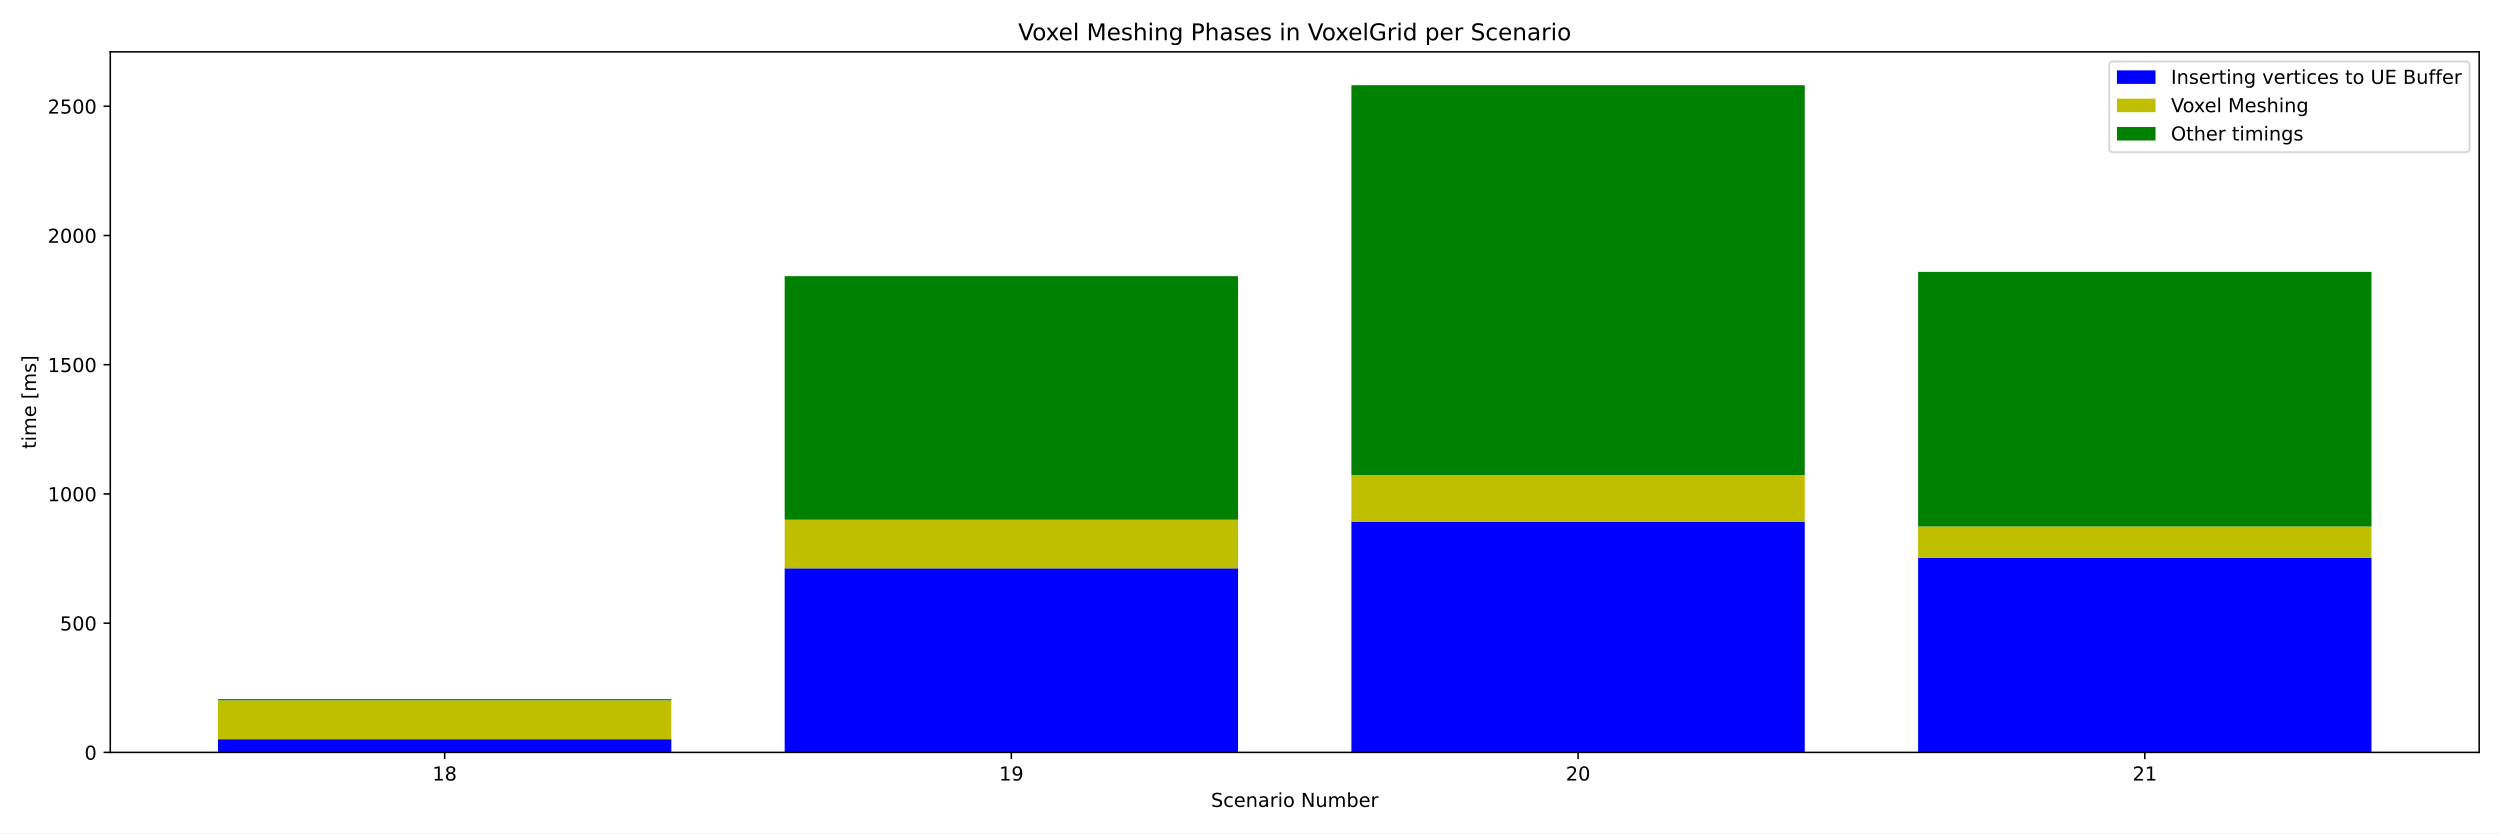
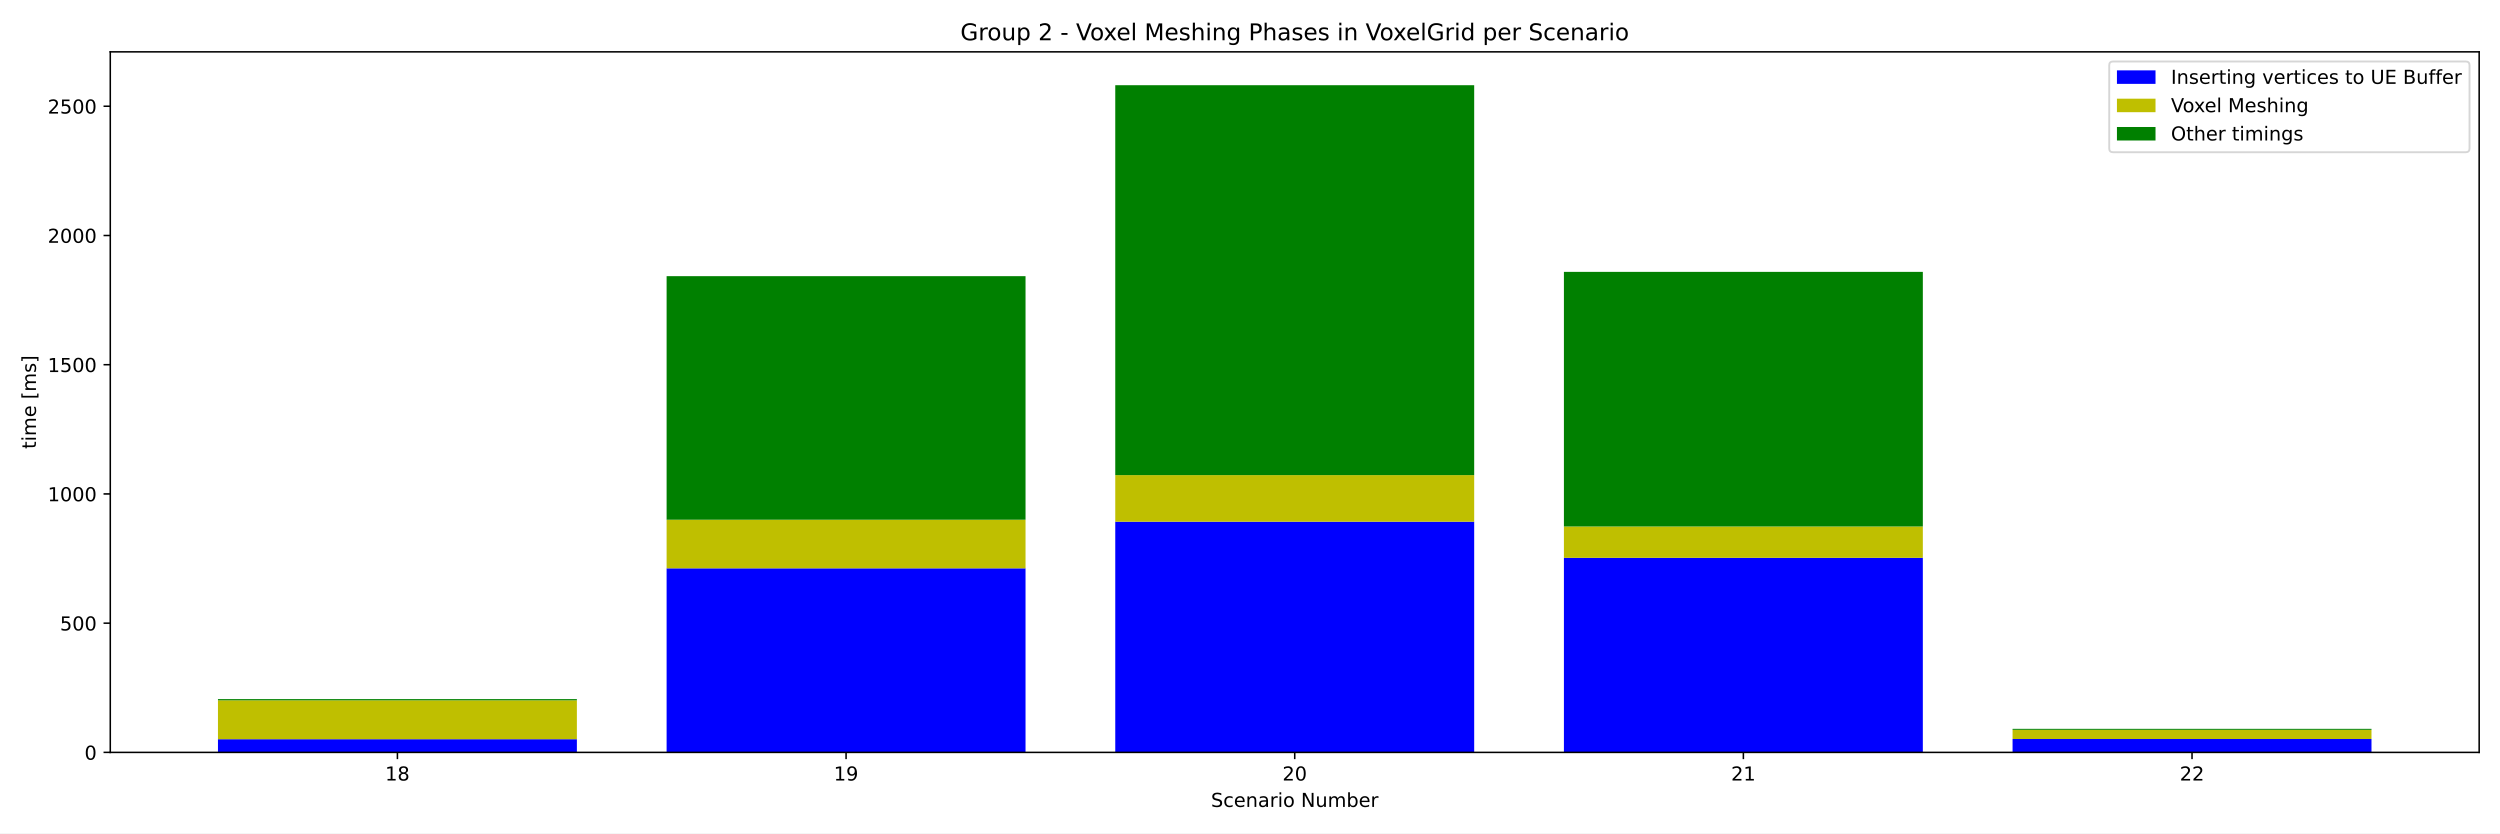
<svg xmlns="http://www.w3.org/2000/svg" xmlns:xlink="http://www.w3.org/1999/xlink" width="1296pt" height="432pt" viewBox="0 0 1296 432" version="1.1">
  <defs>
    <style type="text/css">*{stroke-linejoin: round; stroke-linecap: butt}</style>
  </defs>
  <g id="figure_1">
    <g id="patch_1">
      <path d="M 0 432  L 1296 432  L 1296 0  L 0 0  z " style="fill: #ffffff" />
    </g>
    <g id="axes_1">
      <g id="patch_2">
        <path d="M 57.17 390.04  L 1285.2 390.04  L 1285.2 26.88  L 57.17 26.88  z " style="fill: #ffffff" />
      </g>
      <g id="patch_3">
-         <path d="M 112.99 390.04  L 348.019 390.04  L 348.019 383.205  L 112.99 383.205  z " clip-path="url(#p19ce97277a)" style="fill: #0000ff" />
+         <path d="M 112.99 390.04  L 299.055 390.04  L 299.055 383.205  L 112.99 383.205  z " clip-path="url(#p31432dd9c2)" style="fill: #0000ff" />
      </g>
      <g id="patch_4">
-         <path d="M 406.777 390.04  L 641.806 390.04  L 641.806 294.613  L 406.777 294.613  z " clip-path="url(#p19ce97277a)" style="fill: #0000ff" />
+         <path d="M 345.571 390.04  L 531.636 390.04  L 531.636 294.613  L 345.571 294.613  z " clip-path="url(#p31432dd9c2)" style="fill: #0000ff" />
      </g>
      <g id="patch_5">
-         <path d="M 700.564 390.04  L 935.593 390.04  L 935.593 270.448  L 700.564 270.448  z " clip-path="url(#p19ce97277a)" style="fill: #0000ff" />
+         <path d="M 578.152 390.04  L 764.218 390.04  L 764.218 270.448  L 578.152 270.448  z " clip-path="url(#p31432dd9c2)" style="fill: #0000ff" />
      </g>
      <g id="patch_6">
-         <path d="M 994.351 390.04  L 1229.38 390.04  L 1229.38 289.175  L 994.351 289.175  z " clip-path="url(#p19ce97277a)" style="fill: #0000ff" />
+         <path d="M 810.734 390.04  L 996.799 390.04  L 996.799 289.175  L 810.734 289.175  z " clip-path="url(#p31432dd9c2)" style="fill: #0000ff" />
      </g>
      <g id="patch_7">
-         <path d="M 112.99 383.205  L 348.019 383.205  L 348.019 363.04  L 112.99 363.04  z " clip-path="url(#p19ce97277a)" style="fill: #bfbf00" />
+         <path d="M 1043.315 390.04  L 1229.38 390.04  L 1229.38 383.1  L 1043.315 383.1  z " clip-path="url(#p31432dd9c2)" style="fill: #0000ff" />
      </g>
      <g id="patch_8">
-         <path d="M 406.777 294.613  L 641.806 294.613  L 641.806 269.421  L 406.777 269.421  z " clip-path="url(#p19ce97277a)" style="fill: #bfbf00" />
+         <path d="M 112.99 383.205  L 299.055 383.205  L 299.055 363.04  L 112.99 363.04  z " clip-path="url(#p31432dd9c2)" style="fill: #bfbf00" />
      </g>
      <g id="patch_9">
-         <path d="M 700.564 270.448  L 935.593 270.448  L 935.593 246.296  L 700.564 246.296  z " clip-path="url(#p19ce97277a)" style="fill: #bfbf00" />
+         <path d="M 345.571 294.613  L 531.636 294.613  L 531.636 269.421  L 345.571 269.421  z " clip-path="url(#p31432dd9c2)" style="fill: #bfbf00" />
      </g>
      <g id="patch_10">
-         <path d="M 994.351 289.175  L 1229.38 289.175  L 1229.38 272.924  L 994.351 272.924  z " clip-path="url(#p19ce97277a)" style="fill: #bfbf00" />
+         <path d="M 578.152 270.448  L 764.218 270.448  L 764.218 246.296  L 578.152 246.296  z " clip-path="url(#p31432dd9c2)" style="fill: #bfbf00" />
      </g>
      <g id="patch_11">
-         <path d="M 112.99 363.04  L 348.019 363.04  L 348.019 362.42  L 112.99 362.42  z " clip-path="url(#p19ce97277a)" style="fill: #008000" />
+         <path d="M 810.734 289.175  L 996.799 289.175  L 996.799 272.924  L 810.734 272.924  z " clip-path="url(#p31432dd9c2)" style="fill: #bfbf00" />
      </g>
      <g id="patch_12">
-         <path d="M 406.777 269.421  L 641.806 269.421  L 641.806 143.164  L 406.777 143.164  z " clip-path="url(#p19ce97277a)" style="fill: #008000" />
+         <path d="M 1043.315 383.1  L 1229.38 383.1  L 1229.38 378.335  L 1043.315 378.335  z " clip-path="url(#p31432dd9c2)" style="fill: #bfbf00" />
      </g>
      <g id="patch_13">
-         <path d="M 700.564 246.296  L 935.593 246.296  L 935.593 44.173  L 700.564 44.173  z " clip-path="url(#p19ce97277a)" style="fill: #008000" />
+         <path d="M 112.99 363.04  L 299.055 363.04  L 299.055 362.42  L 112.99 362.42  z " clip-path="url(#p31432dd9c2)" style="fill: #008000" />
      </g>
      <g id="patch_14">
-         <path d="M 994.351 272.924  L 1229.38 272.924  L 1229.38 140.938  L 994.351 140.938  z " clip-path="url(#p19ce97277a)" style="fill: #008000" />
+         <path d="M 345.571 269.421  L 531.636 269.421  L 531.636 143.164  L 345.571 143.164  z " clip-path="url(#p31432dd9c2)" style="fill: #008000" />
+       </g>
+       <g id="patch_15">
+         <path d="M 578.152 246.296  L 764.218 246.296  L 764.218 44.173  L 578.152 44.173  z " clip-path="url(#p31432dd9c2)" style="fill: #008000" />
+       </g>
+       <g id="patch_16">
+         <path d="M 810.734 272.924  L 996.799 272.924  L 996.799 140.938  L 810.734 140.938  z " clip-path="url(#p31432dd9c2)" style="fill: #008000" />
+       </g>
+       <g id="patch_17">
+         <path d="M 1043.315 378.335  L 1229.38 378.335  L 1229.38 377.831  L 1043.315 377.831  z " clip-path="url(#p31432dd9c2)" style="fill: #008000" />
      </g>
      <g id="matplotlib.axis_1">
        <g id="xtick_1">
          <g id="line2d_1">
            <defs>
-               <path id="mdb79ac6889" d="M 0 0  L 0 3.5  " style="stroke: #000000; stroke-width: 0.8" />
-             </defs>
-             <g>
-               <use xlink:href="#mdb79ac6889" x="230.504" y="390.04" style="stroke: #000000; stroke-width: 0.8" />
+               <path id="m54bc60032a" d="M 0 0  L 0 3.5  " style="stroke: #000000; stroke-width: 0.8" />
+             </defs>
+             <g>
+               <use xlink:href="#m54bc60032a" x="206.022" y="390.04" style="stroke: #000000; stroke-width: 0.8" />
            </g>
          </g>
          <g id="text_1">
-             <g transform="translate(224.1419 404.6384) scale(0.1 -0.1)">
+             <g transform="translate(199.6596 404.6384) scale(0.1 -0.1)">
              <defs>
                <path id="DejaVuSans-31" d="M 794 531  L 1825 531  L 1825 4091  L 703 3866  L 703 4441  L 1819 4666  L 2450 4666  L 2450 531  L 3481 531  L 3481 0  L 794 0  L 794 531  z " transform="scale(0.015625)" />
                <path id="DejaVuSans-38" d="M 2034 2216  Q 1584 2216 1326 1975  Q 1069 1734 1069 1313  Q 1069 891 1326 650  Q 1584 409 2034 409  Q 2484 409 2743 651  Q 3003 894 3003 1313  Q 3003 1734 2745 1975  Q 2488 2216 2034 2216  z M 1403 2484  Q 997 2584 770 2862  Q 544 3141 544 3541  Q 544 4100 942 4425  Q 1341 4750 2034 4750  Q 2731 4750 3128 4425  Q 3525 4100 3525 3541  Q 3525 3141 3298 2862  Q 3072 2584 2669 2484  Q 3125 2378 3379 2068  Q 3634 1759 3634 1313  Q 3634 634 3220 271  Q 2806 -91 2034 -91  Q 1263 -91 848 271  Q 434 634 434 1313  Q 434 1759 690 2068  Q 947 2378 1403 2484  z M 1172 3481  Q 1172 3119 1398 2916  Q 1625 2713 2034 2713  Q 2441 2713 2670 2916  Q 2900 3119 2900 3481  Q 2900 3844 2670 4047  Q 2441 4250 2034 4250  Q 1625 4250 1398 4047  Q 1172 3844 1172 3481  z " transform="scale(0.015625)" />
              </defs>
              <use xlink:href="#DejaVuSans-31" />
              <use xlink:href="#DejaVuSans-38" transform="translate(63.62305 0)" />
            </g>
          </g>
        </g>
        <g id="xtick_2">
          <g id="line2d_2">
            <g>
-               <use xlink:href="#mdb79ac6889" x="524.291" y="390.04" style="stroke: #000000; stroke-width: 0.8" />
+               <use xlink:href="#m54bc60032a" x="438.604" y="390.04" style="stroke: #000000; stroke-width: 0.8" />
            </g>
          </g>
          <g id="text_2">
-             <g transform="translate(517.929 404.6384) scale(0.1 -0.1)">
+             <g transform="translate(432.2411 404.6384) scale(0.1 -0.1)">
              <defs>
                <path id="DejaVuSans-39" d="M 703 97  L 703 672  Q 941 559 1184 500  Q 1428 441 1663 441  Q 2288 441 2617 861  Q 2947 1281 2994 2138  Q 2813 1869 2534 1725  Q 2256 1581 1919 1581  Q 1219 1581 811 2004  Q 403 2428 403 3163  Q 403 3881 828 4315  Q 1253 4750 1959 4750  Q 2769 4750 3195 4129  Q 3622 3509 3622 2328  Q 3622 1225 3098 567  Q 2575 -91 1691 -91  Q 1453 -91 1209 -44  Q 966 3 703 97  z M 1959 2075  Q 2384 2075 2632 2365  Q 2881 2656 2881 3163  Q 2881 3666 2632 3958  Q 2384 4250 1959 4250  Q 1534 4250 1286 3958  Q 1038 3666 1038 3163  Q 1038 2656 1286 2365  Q 1534 2075 1959 2075  z " transform="scale(0.015625)" />
              </defs>
              <use xlink:href="#DejaVuSans-31" />
              <use xlink:href="#DejaVuSans-39" transform="translate(63.62305 0)" />
            </g>
          </g>
        </g>
        <g id="xtick_3">
          <g id="line2d_3">
            <g>
-               <use xlink:href="#mdb79ac6889" x="818.079" y="390.04" style="stroke: #000000; stroke-width: 0.8" />
+               <use xlink:href="#m54bc60032a" x="671.185" y="390.04" style="stroke: #000000; stroke-width: 0.8" />
            </g>
          </g>
          <g id="text_3">
-             <g transform="translate(811.716 404.6384) scale(0.1 -0.1)">
+             <g transform="translate(664.8225 404.6384) scale(0.1 -0.1)">
              <defs>
                <path id="DejaVuSans-32" d="M 1228 531  L 3431 531  L 3431 0  L 469 0  L 469 531  Q 828 903 1448 1529  Q 2069 2156 2228 2338  Q 2531 2678 2651 2914  Q 2772 3150 2772 3378  Q 2772 3750 2511 3984  Q 2250 4219 1831 4219  Q 1534 4219 1204 4116  Q 875 4013 500 3803  L 500 4441  Q 881 4594 1212 4672  Q 1544 4750 1819 4750  Q 2544 4750 2975 4387  Q 3406 4025 3406 3419  Q 3406 3131 3298 2873  Q 3191 2616 2906 2266  Q 2828 2175 2409 1742  Q 1991 1309 1228 531  z " transform="scale(0.015625)" />
                <path id="DejaVuSans-30" d="M 2034 4250  Q 1547 4250 1301 3770  Q 1056 3291 1056 2328  Q 1056 1369 1301 889  Q 1547 409 2034 409  Q 2525 409 2770 889  Q 3016 1369 3016 2328  Q 3016 3291 2770 3770  Q 2525 4250 2034 4250  z M 2034 4750  Q 2819 4750 3233 4129  Q 3647 3509 3647 2328  Q 3647 1150 3233 529  Q 2819 -91 2034 -91  Q 1250 -91 836 529  Q 422 1150 422 2328  Q 422 3509 836 4129  Q 1250 4750 2034 4750  z " transform="scale(0.015625)" />
              </defs>
              <use xlink:href="#DejaVuSans-32" />
              <use xlink:href="#DejaVuSans-30" transform="translate(63.62305 0)" />
            </g>
          </g>
        </g>
        <g id="xtick_4">
          <g id="line2d_4">
            <g>
-               <use xlink:href="#mdb79ac6889" x="1111.866" y="390.04" style="stroke: #000000; stroke-width: 0.8" />
+               <use xlink:href="#m54bc60032a" x="903.766" y="390.04" style="stroke: #000000; stroke-width: 0.8" />
            </g>
          </g>
          <g id="text_4">
-             <g transform="translate(1105.503 404.6384) scale(0.1 -0.1)">
+             <g transform="translate(897.4039 404.6384) scale(0.1 -0.1)">
              <use xlink:href="#DejaVuSans-32" />
              <use xlink:href="#DejaVuSans-31" transform="translate(63.62305 0)" />
            </g>
          </g>
        </g>
-         <g id="text_5">
+         <g id="xtick_5">
+           <g id="line2d_5">
+             <g>
+               <use xlink:href="#m54bc60032a" x="1136.348" y="390.04" style="stroke: #000000; stroke-width: 0.8" />
+             </g>
+           </g>
+           <g id="text_5">
+             <g transform="translate(1129.985 404.6384) scale(0.1 -0.1)">
+               <use xlink:href="#DejaVuSans-32" />
+               <use xlink:href="#DejaVuSans-32" transform="translate(63.62305 0)" />
+             </g>
+           </g>
+         </g>
+         <g id="text_6">
          <g transform="translate(627.7733 418.3166) scale(0.1 -0.1)">
            <defs>
              <path id="DejaVuSans-53" d="M 3425 4513  L 3425 3897  Q 3066 4069 2747 4153  Q 2428 4238 2131 4238  Q 1616 4238 1336 4038  Q 1056 3838 1056 3469  Q 1056 3159 1242 3001  Q 1428 2844 1947 2747  L 2328 2669  Q 3034 2534 3370 2195  Q 3706 1856 3706 1288  Q 3706 609 3251 259  Q 2797 -91 1919 -91  Q 1588 -91 1214 -16  Q 841 59 441 206  L 441 856  Q 825 641 1194 531  Q 1563 422 1919 422  Q 2459 422 2753 634  Q 3047 847 3047 1241  Q 3047 1584 2836 1778  Q 2625 1972 2144 2069  L 1759 2144  Q 1053 2284 737 2584  Q 422 2884 422 3419  Q 422 4038 858 4394  Q 1294 4750 2059 4750  Q 2388 4750 2728 4690  Q 3069 4631 3425 4513  z " transform="scale(0.015625)" />
              <path id="DejaVuSans-63" d="M 3122 3366  L 3122 2828  Q 2878 2963 2633 3030  Q 2388 3097 2138 3097  Q 1578 3097 1268 2742  Q 959 2388 959 1747  Q 959 1106 1268 751  Q 1578 397 2138 397  Q 2388 397 2633 464  Q 2878 531 3122 666  L 3122 134  Q 2881 22 2623 -34  Q 2366 -91 2075 -91  Q 1284 -91 818 406  Q 353 903 353 1747  Q 353 2603 823 3093  Q 1294 3584 2113 3584  Q 2378 3584 2631 3529  Q 2884 3475 3122 3366  z " transform="scale(0.015625)" />
              <path id="DejaVuSans-65" d="M 3597 1894  L 3597 1613  L 953 1613  Q 991 1019 1311 708  Q 1631 397 2203 397  Q 2534 397 2845 478  Q 3156 559 3463 722  L 3463 178  Q 3153 47 2828 -22  Q 2503 -91 2169 -91  Q 1331 -91 842 396  Q 353 884 353 1716  Q 353 2575 817 3079  Q 1281 3584 2069 3584  Q 2775 3584 3186 3129  Q 3597 2675 3597 1894  z M 3022 2063  Q 3016 2534 2758 2815  Q 2500 3097 2075 3097  Q 1594 3097 1305 2825  Q 1016 2553 972 2059  L 3022 2063  z " transform="scale(0.015625)" />
              <path id="DejaVuSans-6e" d="M 3513 2113  L 3513 0  L 2938 0  L 2938 2094  Q 2938 2591 2744 2837  Q 2550 3084 2163 3084  Q 1697 3084 1428 2787  Q 1159 2491 1159 1978  L 1159 0  L 581 0  L 581 3500  L 1159 3500  L 1159 2956  Q 1366 3272 1645 3428  Q 1925 3584 2291 3584  Q 2894 3584 3203 3211  Q 3513 2838 3513 2113  z " transform="scale(0.015625)" />
              <path id="DejaVuSans-61" d="M 2194 1759  Q 1497 1759 1228 1600  Q 959 1441 959 1056  Q 959 750 1161 570  Q 1363 391 1709 391  Q 2188 391 2477 730  Q 2766 1069 2766 1631  L 2766 1759  L 2194 1759  z M 3341 1997  L 3341 0  L 2766 0  L 2766 531  Q 2569 213 2275 61  Q 1981 -91 1556 -91  Q 1019 -91 701 211  Q 384 513 384 1019  Q 384 1609 779 1909  Q 1175 2209 1959 2209  L 2766 2209  L 2766 2266  Q 2766 2663 2505 2880  Q 2244 3097 1772 3097  Q 1472 3097 1187 3025  Q 903 2953 641 2809  L 641 3341  Q 956 3463 1253 3523  Q 1550 3584 1831 3584  Q 2591 3584 2966 3190  Q 3341 2797 3341 1997  z " transform="scale(0.015625)" />
              <path id="DejaVuSans-72" d="M 2631 2963  Q 2534 3019 2420 3045  Q 2306 3072 2169 3072  Q 1681 3072 1420 2755  Q 1159 2438 1159 1844  L 1159 0  L 581 0  L 581 3500  L 1159 3500  L 1159 2956  Q 1341 3275 1631 3429  Q 1922 3584 2338 3584  Q 2397 3584 2469 3576  Q 2541 3569 2628 3553  L 2631 2963  z " transform="scale(0.015625)" />
              <path id="DejaVuSans-69" d="M 603 3500  L 1178 3500  L 1178 0  L 603 0  L 603 3500  z M 603 4863  L 1178 4863  L 1178 4134  L 603 4134  L 603 4863  z " transform="scale(0.015625)" />
              <path id="DejaVuSans-6f" d="M 1959 3097  Q 1497 3097 1228 2736  Q 959 2375 959 1747  Q 959 1119 1226 758  Q 1494 397 1959 397  Q 2419 397 2687 759  Q 2956 1122 2956 1747  Q 2956 2369 2687 2733  Q 2419 3097 1959 3097  z M 1959 3584  Q 2709 3584 3137 3096  Q 3566 2609 3566 1747  Q 3566 888 3137 398  Q 2709 -91 1959 -91  Q 1206 -91 779 398  Q 353 888 353 1747  Q 353 2609 779 3096  Q 1206 3584 1959 3584  z " transform="scale(0.015625)" />
              <path id="DejaVuSans-20" transform="scale(0.015625)" />
              <path id="DejaVuSans-4e" d="M 628 4666  L 1478 4666  L 3547 763  L 3547 4666  L 4159 4666  L 4159 0  L 3309 0  L 1241 3903  L 1241 0  L 628 0  L 628 4666  z " transform="scale(0.015625)" />
              <path id="DejaVuSans-75" d="M 544 1381  L 544 3500  L 1119 3500  L 1119 1403  Q 1119 906 1312 657  Q 1506 409 1894 409  Q 2359 409 2629 706  Q 2900 1003 2900 1516  L 2900 3500  L 3475 3500  L 3475 0  L 2900 0  L 2900 538  Q 2691 219 2414 64  Q 2138 -91 1772 -91  Q 1169 -91 856 284  Q 544 659 544 1381  z M 1991 3584  L 1991 3584  z " transform="scale(0.015625)" />
              <path id="DejaVuSans-6d" d="M 3328 2828  Q 3544 3216 3844 3400  Q 4144 3584 4550 3584  Q 5097 3584 5394 3201  Q 5691 2819 5691 2113  L 5691 0  L 5113 0  L 5113 2094  Q 5113 2597 4934 2840  Q 4756 3084 4391 3084  Q 3944 3084 3684 2787  Q 3425 2491 3425 1978  L 3425 0  L 2847 0  L 2847 2094  Q 2847 2600 2669 2842  Q 2491 3084 2119 3084  Q 1678 3084 1418 2786  Q 1159 2488 1159 1978  L 1159 0  L 581 0  L 581 3500  L 1159 3500  L 1159 2956  Q 1356 3278 1631 3431  Q 1906 3584 2284 3584  Q 2666 3584 2933 3390  Q 3200 3197 3328 2828  z " transform="scale(0.015625)" />
              <path id="DejaVuSans-62" d="M 3116 1747  Q 3116 2381 2855 2742  Q 2594 3103 2138 3103  Q 1681 3103 1420 2742  Q 1159 2381 1159 1747  Q 1159 1113 1420 752  Q 1681 391 2138 391  Q 2594 391 2855 752  Q 3116 1113 3116 1747  z M 1159 2969  Q 1341 3281 1617 3432  Q 1894 3584 2278 3584  Q 2916 3584 3314 3078  Q 3713 2572 3713 1747  Q 3713 922 3314 415  Q 2916 -91 2278 -91  Q 1894 -91 1617 61  Q 1341 213 1159 525  L 1159 0  L 581 0  L 581 4863  L 1159 4863  L 1159 2969  z " transform="scale(0.015625)" />
            </defs>
            <use xlink:href="#DejaVuSans-53" />
            <use xlink:href="#DejaVuSans-63" transform="translate(63.47656 0)" />
            <use xlink:href="#DejaVuSans-65" transform="translate(118.457 0)" />
            <use xlink:href="#DejaVuSans-6e" transform="translate(179.9805 0)" />
            <use xlink:href="#DejaVuSans-61" transform="translate(243.3594 0)" />
            <use xlink:href="#DejaVuSans-72" transform="translate(304.6387 0)" />
            <use xlink:href="#DejaVuSans-69" transform="translate(345.752 0)" />
            <use xlink:href="#DejaVuSans-6f" transform="translate(373.5352 0)" />
            <use xlink:href="#DejaVuSans-20" transform="translate(434.7168 0)" />
            <use xlink:href="#DejaVuSans-4e" transform="translate(466.5039 0)" />
            <use xlink:href="#DejaVuSans-75" transform="translate(541.3086 0)" />
            <use xlink:href="#DejaVuSans-6d" transform="translate(604.6875 0)" />
            <use xlink:href="#DejaVuSans-62" transform="translate(702.0996 0)" />
            <use xlink:href="#DejaVuSans-65" transform="translate(765.5762 0)" />
            <use xlink:href="#DejaVuSans-72" transform="translate(827.0996 0)" />
          </g>
        </g>
      </g>
      <g id="matplotlib.axis_2">
        <g id="ytick_1">
-           <g id="line2d_5">
-             <defs>
-               <path id="m0de49db835" d="M 0 0  L -3.5 0  " style="stroke: #000000; stroke-width: 0.8" />
-             </defs>
-             <g>
-               <use xlink:href="#m0de49db835" x="57.17" y="390.04" style="stroke: #000000; stroke-width: 0.8" />
-             </g>
-           </g>
-           <g id="text_6">
+           <g id="line2d_6">
+             <defs>
+               <path id="m710faa9185" d="M 0 0  L -3.5 0  " style="stroke: #000000; stroke-width: 0.8" />
+             </defs>
+             <g>
+               <use xlink:href="#m710faa9185" x="57.17" y="390.04" style="stroke: #000000; stroke-width: 0.8" />
+             </g>
+           </g>
+           <g id="text_7">
            <g transform="translate(43.8075 393.8392) scale(0.1 -0.1)">
              <use xlink:href="#DejaVuSans-30" />
            </g>
          </g>
        </g>
        <g id="ytick_2">
-           <g id="line2d_6">
-             <g>
-               <use xlink:href="#m0de49db835" x="57.17" y="323.048" style="stroke: #000000; stroke-width: 0.8" />
-             </g>
-           </g>
-           <g id="text_7">
+           <g id="line2d_7">
+             <g>
+               <use xlink:href="#m710faa9185" x="57.17" y="323.048" style="stroke: #000000; stroke-width: 0.8" />
+             </g>
+           </g>
+           <g id="text_8">
            <g transform="translate(31.0825 326.8469) scale(0.1 -0.1)">
              <defs>
                <path id="DejaVuSans-35" d="M 691 4666  L 3169 4666  L 3169 4134  L 1269 4134  L 1269 2991  Q 1406 3038 1543 3061  Q 1681 3084 1819 3084  Q 2600 3084 3056 2656  Q 3513 2228 3513 1497  Q 3513 744 3044 326  Q 2575 -91 1722 -91  Q 1428 -91 1123 -41  Q 819 9 494 109  L 494 744  Q 775 591 1075 516  Q 1375 441 1709 441  Q 2250 441 2565 725  Q 2881 1009 2881 1497  Q 2881 1984 2565 2268  Q 2250 2553 1709 2553  Q 1456 2553 1204 2497  Q 953 2441 691 2322  L 691 4666  z " transform="scale(0.015625)" />
              </defs>
              <use xlink:href="#DejaVuSans-35" />
              <use xlink:href="#DejaVuSans-30" transform="translate(63.62305 0)" />
              <use xlink:href="#DejaVuSans-30" transform="translate(127.2461 0)" />
            </g>
          </g>
        </g>
        <g id="ytick_3">
-           <g id="line2d_7">
-             <g>
-               <use xlink:href="#m0de49db835" x="57.17" y="256.055" style="stroke: #000000; stroke-width: 0.8" />
-             </g>
-           </g>
-           <g id="text_8">
+           <g id="line2d_8">
+             <g>
+               <use xlink:href="#m710faa9185" x="57.17" y="256.055" style="stroke: #000000; stroke-width: 0.8" />
+             </g>
+           </g>
+           <g id="text_9">
            <g transform="translate(24.72 259.8546) scale(0.1 -0.1)">
              <use xlink:href="#DejaVuSans-31" />
              <use xlink:href="#DejaVuSans-30" transform="translate(63.62305 0)" />
              <use xlink:href="#DejaVuSans-30" transform="translate(127.2461 0)" />
              <use xlink:href="#DejaVuSans-30" transform="translate(190.8691 0)" />
            </g>
          </g>
        </g>
        <g id="ytick_4">
-           <g id="line2d_8">
-             <g>
-               <use xlink:href="#m0de49db835" x="57.17" y="189.063" style="stroke: #000000; stroke-width: 0.8" />
-             </g>
-           </g>
-           <g id="text_9">
+           <g id="line2d_9">
+             <g>
+               <use xlink:href="#m710faa9185" x="57.17" y="189.063" style="stroke: #000000; stroke-width: 0.8" />
+             </g>
+           </g>
+           <g id="text_10">
            <g transform="translate(24.72 192.8623) scale(0.1 -0.1)">
              <use xlink:href="#DejaVuSans-31" />
              <use xlink:href="#DejaVuSans-35" transform="translate(63.62305 0)" />
              <use xlink:href="#DejaVuSans-30" transform="translate(127.2461 0)" />
              <use xlink:href="#DejaVuSans-30" transform="translate(190.8691 0)" />
            </g>
          </g>
        </g>
        <g id="ytick_5">
-           <g id="line2d_9">
-             <g>
-               <use xlink:href="#m0de49db835" x="57.17" y="122.071" style="stroke: #000000; stroke-width: 0.8" />
-             </g>
-           </g>
-           <g id="text_10">
+           <g id="line2d_10">
+             <g>
+               <use xlink:href="#m710faa9185" x="57.17" y="122.071" style="stroke: #000000; stroke-width: 0.8" />
+             </g>
+           </g>
+           <g id="text_11">
            <g transform="translate(24.72 125.87) scale(0.1 -0.1)">
              <use xlink:href="#DejaVuSans-32" />
              <use xlink:href="#DejaVuSans-30" transform="translate(63.62305 0)" />
              <use xlink:href="#DejaVuSans-30" transform="translate(127.2461 0)" />
              <use xlink:href="#DejaVuSans-30" transform="translate(190.8691 0)" />
            </g>
          </g>
        </g>
        <g id="ytick_6">
-           <g id="line2d_10">
-             <g>
-               <use xlink:href="#m0de49db835" x="57.17" y="55.078" style="stroke: #000000; stroke-width: 0.8" />
-             </g>
-           </g>
-           <g id="text_11">
+           <g id="line2d_11">
+             <g>
+               <use xlink:href="#m710faa9185" x="57.17" y="55.078" style="stroke: #000000; stroke-width: 0.8" />
+             </g>
+           </g>
+           <g id="text_12">
            <g transform="translate(24.72 58.87769) scale(0.1 -0.1)">
              <use xlink:href="#DejaVuSans-32" />
              <use xlink:href="#DejaVuSans-35" transform="translate(63.62305 0)" />
              <use xlink:href="#DejaVuSans-30" transform="translate(127.2461 0)" />
              <use xlink:href="#DejaVuSans-30" transform="translate(190.8691 0)" />
            </g>
          </g>
        </g>
-         <g id="text_12">
+         <g id="text_13">
          <g transform="translate(18.64031 232.7217) rotate(-90) scale(0.1 -0.1)">
            <defs>
              <path id="DejaVuSans-74" d="M 1172 4494  L 1172 3500  L 2356 3500  L 2356 3053  L 1172 3053  L 1172 1153  Q 1172 725 1289 603  Q 1406 481 1766 481  L 2356 481  L 2356 0  L 1766 0  Q 1100 0 847 248  Q 594 497 594 1153  L 594 3053  L 172 3053  L 172 3500  L 594 3500  L 594 4494  L 1172 4494  z " transform="scale(0.015625)" />
              <path id="DejaVuSans-5b" d="M 550 4863  L 1875 4863  L 1875 4416  L 1125 4416  L 1125 -397  L 1875 -397  L 1875 -844  L 550 -844  L 550 4863  z " transform="scale(0.015625)" />
              <path id="DejaVuSans-73" d="M 2834 3397  L 2834 2853  Q 2591 2978 2328 3040  Q 2066 3103 1784 3103  Q 1356 3103 1142 2972  Q 928 2841 928 2578  Q 928 2378 1081 2264  Q 1234 2150 1697 2047  L 1894 2003  Q 2506 1872 2764 1633  Q 3022 1394 3022 966  Q 3022 478 2636 193  Q 2250 -91 1575 -91  Q 1294 -91 989 -36  Q 684 19 347 128  L 347 722  Q 666 556 975 473  Q 1284 391 1588 391  Q 1994 391 2212 530  Q 2431 669 2431 922  Q 2431 1156 2273 1281  Q 2116 1406 1581 1522  L 1381 1569  Q 847 1681 609 1914  Q 372 2147 372 2553  Q 372 3047 722 3315  Q 1072 3584 1716 3584  Q 2034 3584 2315 3537  Q 2597 3491 2834 3397  z " transform="scale(0.015625)" />
              <path id="DejaVuSans-5d" d="M 1947 4863  L 1947 -844  L 622 -844  L 622 -397  L 1369 -397  L 1369 4416  L 622 4416  L 622 4863  L 1947 4863  z " transform="scale(0.015625)" />
            </defs>
            <use xlink:href="#DejaVuSans-74" />
            <use xlink:href="#DejaVuSans-69" transform="translate(39.20898 0)" />
            <use xlink:href="#DejaVuSans-6d" transform="translate(66.99219 0)" />
            <use xlink:href="#DejaVuSans-65" transform="translate(164.4043 0)" />
            <use xlink:href="#DejaVuSans-20" transform="translate(225.9277 0)" />
            <use xlink:href="#DejaVuSans-5b" transform="translate(257.7148 0)" />
            <use xlink:href="#DejaVuSans-6d" transform="translate(296.7285 0)" />
            <use xlink:href="#DejaVuSans-73" transform="translate(394.1406 0)" />
            <use xlink:href="#DejaVuSans-5d" transform="translate(446.2402 0)" />
          </g>
        </g>
      </g>
-       <g id="patch_15">
+       <g id="patch_18">
        <path d="M 57.17 390.04  L 57.17 26.88  " style="fill: none; stroke: #000000; stroke-width: 0.8; stroke-linejoin: miter; stroke-linecap: square" />
      </g>
-       <g id="patch_16">
+       <g id="patch_19">
        <path d="M 1285.2 390.04  L 1285.2 26.88  " style="fill: none; stroke: #000000; stroke-width: 0.8; stroke-linejoin: miter; stroke-linecap: square" />
      </g>
-       <g id="patch_17">
+       <g id="patch_20">
        <path d="M 57.17 390.04  L 1285.2 390.04  " style="fill: none; stroke: #000000; stroke-width: 0.8; stroke-linejoin: miter; stroke-linecap: square" />
      </g>
-       <g id="patch_18">
+       <g id="patch_21">
        <path d="M 57.17 26.88  L 1285.2 26.88  " style="fill: none; stroke: #000000; stroke-width: 0.8; stroke-linejoin: miter; stroke-linecap: square" />
      </g>
-       <g id="text_13">
-         <g transform="translate(527.8244 20.88) scale(0.12 -0.12)">
+       <g id="text_14">
+         <g transform="translate(497.8581 20.88) scale(0.12 -0.12)">
          <defs>
+             <path id="DejaVuSans-47" d="M 3809 666  L 3809 1919  L 2778 1919  L 2778 2438  L 4434 2438  L 4434 434  Q 4069 175 3628 42  Q 3188 -91 2688 -91  Q 1594 -91 976 548  Q 359 1188 359 2328  Q 359 3472 976 4111  Q 1594 4750 2688 4750  Q 3144 4750 3555 4637  Q 3966 4525 4313 4306  L 4313 3634  Q 3963 3931 3569 4081  Q 3175 4231 2741 4231  Q 1884 4231 1454 3753  Q 1025 3275 1025 2328  Q 1025 1384 1454 906  Q 1884 428 2741 428  Q 3075 428 3337 486  Q 3600 544 3809 666  z " transform="scale(0.015625)" />
+             <path id="DejaVuSans-70" d="M 1159 525  L 1159 -1331  L 581 -1331  L 581 3500  L 1159 3500  L 1159 2969  Q 1341 3281 1617 3432  Q 1894 3584 2278 3584  Q 2916 3584 3314 3078  Q 3713 2572 3713 1747  Q 3713 922 3314 415  Q 2916 -91 2278 -91  Q 1894 -91 1617 61  Q 1341 213 1159 525  z M 3116 1747  Q 3116 2381 2855 2742  Q 2594 3103 2138 3103  Q 1681 3103 1420 2742  Q 1159 2381 1159 1747  Q 1159 1113 1420 752  Q 1681 391 2138 391  Q 2594 391 2855 752  Q 3116 1113 3116 1747  z " transform="scale(0.015625)" />
+             <path id="DejaVuSans-2d" d="M 313 2009  L 1997 2009  L 1997 1497  L 313 1497  L 313 2009  z " transform="scale(0.015625)" />
            <path id="DejaVuSans-56" d="M 1831 0  L 50 4666  L 709 4666  L 2188 738  L 3669 4666  L 4325 4666  L 2547 0  L 1831 0  z " transform="scale(0.015625)" />
            <path id="DejaVuSans-78" d="M 3513 3500  L 2247 1797  L 3578 0  L 2900 0  L 1881 1375  L 863 0  L 184 0  L 1544 1831  L 300 3500  L 978 3500  L 1906 2253  L 2834 3500  L 3513 3500  z " transform="scale(0.015625)" />
            <path id="DejaVuSans-6c" d="M 603 4863  L 1178 4863  L 1178 0  L 603 0  L 603 4863  z " transform="scale(0.015625)" />
            <path id="DejaVuSans-4d" d="M 628 4666  L 1569 4666  L 2759 1491  L 3956 4666  L 4897 4666  L 4897 0  L 4281 0  L 4281 4097  L 3078 897  L 2444 897  L 1241 4097  L 1241 0  L 628 0  L 628 4666  z " transform="scale(0.015625)" />
            <path id="DejaVuSans-68" d="M 3513 2113  L 3513 0  L 2938 0  L 2938 2094  Q 2938 2591 2744 2837  Q 2550 3084 2163 3084  Q 1697 3084 1428 2787  Q 1159 2491 1159 1978  L 1159 0  L 581 0  L 581 4863  L 1159 4863  L 1159 2956  Q 1366 3272 1645 3428  Q 1925 3584 2291 3584  Q 2894 3584 3203 3211  Q 3513 2838 3513 2113  z " transform="scale(0.015625)" />
            <path id="DejaVuSans-67" d="M 2906 1791  Q 2906 2416 2648 2759  Q 2391 3103 1925 3103  Q 1463 3103 1205 2759  Q 947 2416 947 1791  Q 947 1169 1205 825  Q 1463 481 1925 481  Q 2391 481 2648 825  Q 2906 1169 2906 1791  z M 3481 434  Q 3481 -459 3084 -895  Q 2688 -1331 1869 -1331  Q 1566 -1331 1297 -1286  Q 1028 -1241 775 -1147  L 775 -588  Q 1028 -725 1275 -790  Q 1522 -856 1778 -856  Q 2344 -856 2625 -561  Q 2906 -266 2906 331  L 2906 616  Q 2728 306 2450 153  Q 2172 0 1784 0  Q 1141 0 747 490  Q 353 981 353 1791  Q 353 2603 747 3093  Q 1141 3584 1784 3584  Q 2172 3584 2450 3431  Q 2728 3278 2906 2969  L 2906 3500  L 3481 3500  L 3481 434  z " transform="scale(0.015625)" />
            <path id="DejaVuSans-50" d="M 1259 4147  L 1259 2394  L 2053 2394  Q 2494 2394 2734 2622  Q 2975 2850 2975 3272  Q 2975 3691 2734 3919  Q 2494 4147 2053 4147  L 1259 4147  z M 628 4666  L 2053 4666  Q 2838 4666 3239 4311  Q 3641 3956 3641 3272  Q 3641 2581 3239 2228  Q 2838 1875 2053 1875  L 1259 1875  L 1259 0  L 628 0  L 628 4666  z " transform="scale(0.015625)" />
-             <path id="DejaVuSans-47" d="M 3809 666  L 3809 1919  L 2778 1919  L 2778 2438  L 4434 2438  L 4434 434  Q 4069 175 3628 42  Q 3188 -91 2688 -91  Q 1594 -91 976 548  Q 359 1188 359 2328  Q 359 3472 976 4111  Q 1594 4750 2688 4750  Q 3144 4750 3555 4637  Q 3966 4525 4313 4306  L 4313 3634  Q 3963 3931 3569 4081  Q 3175 4231 2741 4231  Q 1884 4231 1454 3753  Q 1025 3275 1025 2328  Q 1025 1384 1454 906  Q 1884 428 2741 428  Q 3075 428 3337 486  Q 3600 544 3809 666  z " transform="scale(0.015625)" />
            <path id="DejaVuSans-64" d="M 2906 2969  L 2906 4863  L 3481 4863  L 3481 0  L 2906 0  L 2906 525  Q 2725 213 2448 61  Q 2172 -91 1784 -91  Q 1150 -91 751 415  Q 353 922 353 1747  Q 353 2572 751 3078  Q 1150 3584 1784 3584  Q 2172 3584 2448 3432  Q 2725 3281 2906 2969  z M 947 1747  Q 947 1113 1208 752  Q 1469 391 1925 391  Q 2381 391 2643 752  Q 2906 1113 2906 1747  Q 2906 2381 2643 2742  Q 2381 3103 1925 3103  Q 1469 3103 1208 2742  Q 947 2381 947 1747  z " transform="scale(0.015625)" />
-             <path id="DejaVuSans-70" d="M 1159 525  L 1159 -1331  L 581 -1331  L 581 3500  L 1159 3500  L 1159 2969  Q 1341 3281 1617 3432  Q 1894 3584 2278 3584  Q 2916 3584 3314 3078  Q 3713 2572 3713 1747  Q 3713 922 3314 415  Q 2916 -91 2278 -91  Q 1894 -91 1617 61  Q 1341 213 1159 525  z M 3116 1747  Q 3116 2381 2855 2742  Q 2594 3103 2138 3103  Q 1681 3103 1420 2742  Q 1159 2381 1159 1747  Q 1159 1113 1420 752  Q 1681 391 2138 391  Q 2594 391 2855 752  Q 3116 1113 3116 1747  z " transform="scale(0.015625)" />
          </defs>
-           <use xlink:href="#DejaVuSans-56" />
-           <use xlink:href="#DejaVuSans-6f" transform="translate(60.6582 0)" />
-           <use xlink:href="#DejaVuSans-78" transform="translate(118.7148 0)" />
-           <use xlink:href="#DejaVuSans-65" transform="translate(174.7695 0)" />
-           <use xlink:href="#DejaVuSans-6c" transform="translate(236.293 0)" />
-           <use xlink:href="#DejaVuSans-20" transform="translate(264.0762 0)" />
-           <use xlink:href="#DejaVuSans-4d" transform="translate(295.8633 0)" />
-           <use xlink:href="#DejaVuSans-65" transform="translate(382.1426 0)" />
-           <use xlink:href="#DejaVuSans-73" transform="translate(443.666 0)" />
-           <use xlink:href="#DejaVuSans-68" transform="translate(495.7656 0)" />
-           <use xlink:href="#DejaVuSans-69" transform="translate(559.1445 0)" />
-           <use xlink:href="#DejaVuSans-6e" transform="translate(586.9277 0)" />
-           <use xlink:href="#DejaVuSans-67" transform="translate(650.3066 0)" />
-           <use xlink:href="#DejaVuSans-20" transform="translate(713.7832 0)" />
-           <use xlink:href="#DejaVuSans-50" transform="translate(745.5703 0)" />
-           <use xlink:href="#DejaVuSans-68" transform="translate(805.873 0)" />
-           <use xlink:href="#DejaVuSans-61" transform="translate(869.252 0)" />
-           <use xlink:href="#DejaVuSans-73" transform="translate(930.5312 0)" />
-           <use xlink:href="#DejaVuSans-65" transform="translate(982.6309 0)" />
-           <use xlink:href="#DejaVuSans-73" transform="translate(1044.154 0)" />
-           <use xlink:href="#DejaVuSans-20" transform="translate(1096.254 0)" />
-           <use xlink:href="#DejaVuSans-69" transform="translate(1128.041 0)" />
-           <use xlink:href="#DejaVuSans-6e" transform="translate(1155.824 0)" />
-           <use xlink:href="#DejaVuSans-20" transform="translate(1219.203 0)" />
-           <use xlink:href="#DejaVuSans-56" transform="translate(1250.99 0)" />
-           <use xlink:href="#DejaVuSans-6f" transform="translate(1311.648 0)" />
-           <use xlink:href="#DejaVuSans-78" transform="translate(1369.705 0)" />
-           <use xlink:href="#DejaVuSans-65" transform="translate(1425.76 0)" />
-           <use xlink:href="#DejaVuSans-6c" transform="translate(1487.283 0)" />
-           <use xlink:href="#DejaVuSans-47" transform="translate(1515.066 0)" />
-           <use xlink:href="#DejaVuSans-72" transform="translate(1592.557 0)" />
-           <use xlink:href="#DejaVuSans-69" transform="translate(1633.67 0)" />
-           <use xlink:href="#DejaVuSans-64" transform="translate(1661.453 0)" />
-           <use xlink:href="#DejaVuSans-20" transform="translate(1724.93 0)" />
-           <use xlink:href="#DejaVuSans-70" transform="translate(1756.717 0)" />
-           <use xlink:href="#DejaVuSans-65" transform="translate(1820.193 0)" />
-           <use xlink:href="#DejaVuSans-72" transform="translate(1881.717 0)" />
-           <use xlink:href="#DejaVuSans-20" transform="translate(1922.83 0)" />
-           <use xlink:href="#DejaVuSans-53" transform="translate(1954.617 0)" />
-           <use xlink:href="#DejaVuSans-63" transform="translate(2018.094 0)" />
-           <use xlink:href="#DejaVuSans-65" transform="translate(2073.074 0)" />
-           <use xlink:href="#DejaVuSans-6e" transform="translate(2134.598 0)" />
-           <use xlink:href="#DejaVuSans-61" transform="translate(2197.977 0)" />
-           <use xlink:href="#DejaVuSans-72" transform="translate(2259.256 0)" />
-           <use xlink:href="#DejaVuSans-69" transform="translate(2300.369 0)" />
-           <use xlink:href="#DejaVuSans-6f" transform="translate(2328.152 0)" />
+           <use xlink:href="#DejaVuSans-47" />
+           <use xlink:href="#DejaVuSans-72" transform="translate(77.49023 0)" />
+           <use xlink:href="#DejaVuSans-6f" transform="translate(116.3535 0)" />
+           <use xlink:href="#DejaVuSans-75" transform="translate(177.5352 0)" />
+           <use xlink:href="#DejaVuSans-70" transform="translate(240.9141 0)" />
+           <use xlink:href="#DejaVuSans-20" transform="translate(304.3906 0)" />
+           <use xlink:href="#DejaVuSans-32" transform="translate(336.1777 0)" />
+           <use xlink:href="#DejaVuSans-20" transform="translate(399.8008 0)" />
+           <use xlink:href="#DejaVuSans-2d" transform="translate(431.5879 0)" />
+           <use xlink:href="#DejaVuSans-20" transform="translate(467.6719 0)" />
+           <use xlink:href="#DejaVuSans-56" transform="translate(499.459 0)" />
+           <use xlink:href="#DejaVuSans-6f" transform="translate(560.1172 0)" />
+           <use xlink:href="#DejaVuSans-78" transform="translate(618.1738 0)" />
+           <use xlink:href="#DejaVuSans-65" transform="translate(674.2285 0)" />
+           <use xlink:href="#DejaVuSans-6c" transform="translate(735.752 0)" />
+           <use xlink:href="#DejaVuSans-20" transform="translate(763.5352 0)" />
+           <use xlink:href="#DejaVuSans-4d" transform="translate(795.3223 0)" />
+           <use xlink:href="#DejaVuSans-65" transform="translate(881.6016 0)" />
+           <use xlink:href="#DejaVuSans-73" transform="translate(943.125 0)" />
+           <use xlink:href="#DejaVuSans-68" transform="translate(995.2246 0)" />
+           <use xlink:href="#DejaVuSans-69" transform="translate(1058.604 0)" />
+           <use xlink:href="#DejaVuSans-6e" transform="translate(1086.387 0)" />
+           <use xlink:href="#DejaVuSans-67" transform="translate(1149.766 0)" />
+           <use xlink:href="#DejaVuSans-20" transform="translate(1213.242 0)" />
+           <use xlink:href="#DejaVuSans-50" transform="translate(1245.029 0)" />
+           <use xlink:href="#DejaVuSans-68" transform="translate(1305.332 0)" />
+           <use xlink:href="#DejaVuSans-61" transform="translate(1368.711 0)" />
+           <use xlink:href="#DejaVuSans-73" transform="translate(1429.99 0)" />
+           <use xlink:href="#DejaVuSans-65" transform="translate(1482.09 0)" />
+           <use xlink:href="#DejaVuSans-73" transform="translate(1543.613 0)" />
+           <use xlink:href="#DejaVuSans-20" transform="translate(1595.713 0)" />
+           <use xlink:href="#DejaVuSans-69" transform="translate(1627.5 0)" />
+           <use xlink:href="#DejaVuSans-6e" transform="translate(1655.283 0)" />
+           <use xlink:href="#DejaVuSans-20" transform="translate(1718.662 0)" />
+           <use xlink:href="#DejaVuSans-56" transform="translate(1750.449 0)" />
+           <use xlink:href="#DejaVuSans-6f" transform="translate(1811.107 0)" />
+           <use xlink:href="#DejaVuSans-78" transform="translate(1869.164 0)" />
+           <use xlink:href="#DejaVuSans-65" transform="translate(1925.219 0)" />
+           <use xlink:href="#DejaVuSans-6c" transform="translate(1986.742 0)" />
+           <use xlink:href="#DejaVuSans-47" transform="translate(2014.525 0)" />
+           <use xlink:href="#DejaVuSans-72" transform="translate(2092.016 0)" />
+           <use xlink:href="#DejaVuSans-69" transform="translate(2133.129 0)" />
+           <use xlink:href="#DejaVuSans-64" transform="translate(2160.912 0)" />
+           <use xlink:href="#DejaVuSans-20" transform="translate(2224.389 0)" />
+           <use xlink:href="#DejaVuSans-70" transform="translate(2256.176 0)" />
+           <use xlink:href="#DejaVuSans-65" transform="translate(2319.652 0)" />
+           <use xlink:href="#DejaVuSans-72" transform="translate(2381.176 0)" />
+           <use xlink:href="#DejaVuSans-20" transform="translate(2422.289 0)" />
+           <use xlink:href="#DejaVuSans-53" transform="translate(2454.076 0)" />
+           <use xlink:href="#DejaVuSans-63" transform="translate(2517.553 0)" />
+           <use xlink:href="#DejaVuSans-65" transform="translate(2572.533 0)" />
+           <use xlink:href="#DejaVuSans-6e" transform="translate(2634.057 0)" />
+           <use xlink:href="#DejaVuSans-61" transform="translate(2697.436 0)" />
+           <use xlink:href="#DejaVuSans-72" transform="translate(2758.715 0)" />
+           <use xlink:href="#DejaVuSans-69" transform="translate(2799.828 0)" />
+           <use xlink:href="#DejaVuSans-6f" transform="translate(2827.611 0)" />
        </g>
      </g>
      <g id="legend_1">
-         <g id="patch_19">
+         <g id="patch_22">
          <path d="M 1095.42 78.914  L 1278.2 78.914  Q 1280.2 78.914 1280.2 76.914  L 1280.2 33.88  Q 1280.2 31.88 1278.2 31.88  L 1095.42 31.88  Q 1093.42 31.88 1093.42 33.88  L 1093.42 76.914  Q 1093.42 78.914 1095.42 78.914  z " style="fill: #ffffff; opacity: 0.8; stroke: #cccccc; stroke-linejoin: miter" />
        </g>
-         <g id="patch_20">
+         <g id="patch_23">
          <path d="M 1097.42 43.478  L 1117.42 43.478  L 1117.42 36.478  L 1097.42 36.478  z " style="fill: #0000ff" />
        </g>
-         <g id="text_14">
+         <g id="text_15">
          <g transform="translate(1125.42 43.47844) scale(0.1 -0.1)">
            <defs>
              <path id="DejaVuSans-49" d="M 628 4666  L 1259 4666  L 1259 0  L 628 0  L 628 4666  z " transform="scale(0.015625)" />
              <path id="DejaVuSans-76" d="M 191 3500  L 800 3500  L 1894 563  L 2988 3500  L 3597 3500  L 2284 0  L 1503 0  L 191 3500  z " transform="scale(0.015625)" />
              <path id="DejaVuSans-55" d="M 556 4666  L 1191 4666  L 1191 1831  Q 1191 1081 1462 751  Q 1734 422 2344 422  Q 2950 422 3222 751  Q 3494 1081 3494 1831  L 3494 4666  L 4128 4666  L 4128 1753  Q 4128 841 3676 375  Q 3225 -91 2344 -91  Q 1459 -91 1007 375  Q 556 841 556 1753  L 556 4666  z " transform="scale(0.015625)" />
              <path id="DejaVuSans-45" d="M 628 4666  L 3578 4666  L 3578 4134  L 1259 4134  L 1259 2753  L 3481 2753  L 3481 2222  L 1259 2222  L 1259 531  L 3634 531  L 3634 0  L 628 0  L 628 4666  z " transform="scale(0.015625)" />
              <path id="DejaVuSans-42" d="M 1259 2228  L 1259 519  L 2272 519  Q 2781 519 3026 730  Q 3272 941 3272 1375  Q 3272 1813 3026 2020  Q 2781 2228 2272 2228  L 1259 2228  z M 1259 4147  L 1259 2741  L 2194 2741  Q 2656 2741 2882 2914  Q 3109 3088 3109 3444  Q 3109 3797 2882 3972  Q 2656 4147 2194 4147  L 1259 4147  z M 628 4666  L 2241 4666  Q 2963 4666 3353 4366  Q 3744 4066 3744 3513  Q 3744 3084 3544 2831  Q 3344 2578 2956 2516  Q 3422 2416 3680 2098  Q 3938 1781 3938 1306  Q 3938 681 3513 340  Q 3088 0 2303 0  L 628 0  L 628 4666  z " transform="scale(0.015625)" />
              <path id="DejaVuSans-66" d="M 2375 4863  L 2375 4384  L 1825 4384  Q 1516 4384 1395 4259  Q 1275 4134 1275 3809  L 1275 3500  L 2222 3500  L 2222 3053  L 1275 3053  L 1275 0  L 697 0  L 697 3053  L 147 3053  L 147 3500  L 697 3500  L 697 3744  Q 697 4328 969 4595  Q 1241 4863 1831 4863  L 2375 4863  z " transform="scale(0.015625)" />
            </defs>
            <use xlink:href="#DejaVuSans-49" />
            <use xlink:href="#DejaVuSans-6e" transform="translate(29.49219 0)" />
            <use xlink:href="#DejaVuSans-73" transform="translate(92.87109 0)" />
            <use xlink:href="#DejaVuSans-65" transform="translate(144.9707 0)" />
            <use xlink:href="#DejaVuSans-72" transform="translate(206.4941 0)" />
            <use xlink:href="#DejaVuSans-74" transform="translate(247.6074 0)" />
            <use xlink:href="#DejaVuSans-69" transform="translate(286.8164 0)" />
            <use xlink:href="#DejaVuSans-6e" transform="translate(314.5996 0)" />
            <use xlink:href="#DejaVuSans-67" transform="translate(377.9785 0)" />
            <use xlink:href="#DejaVuSans-20" transform="translate(441.4551 0)" />
            <use xlink:href="#DejaVuSans-76" transform="translate(473.2422 0)" />
            <use xlink:href="#DejaVuSans-65" transform="translate(532.4219 0)" />
            <use xlink:href="#DejaVuSans-72" transform="translate(593.9453 0)" />
            <use xlink:href="#DejaVuSans-74" transform="translate(635.0586 0)" />
            <use xlink:href="#DejaVuSans-69" transform="translate(674.2676 0)" />
            <use xlink:href="#DejaVuSans-63" transform="translate(702.0508 0)" />
            <use xlink:href="#DejaVuSans-65" transform="translate(757.0312 0)" />
            <use xlink:href="#DejaVuSans-73" transform="translate(818.5547 0)" />
            <use xlink:href="#DejaVuSans-20" transform="translate(870.6543 0)" />
            <use xlink:href="#DejaVuSans-74" transform="translate(902.4414 0)" />
            <use xlink:href="#DejaVuSans-6f" transform="translate(941.6504 0)" />
            <use xlink:href="#DejaVuSans-20" transform="translate(1002.832 0)" />
            <use xlink:href="#DejaVuSans-55" transform="translate(1034.619 0)" />
            <use xlink:href="#DejaVuSans-45" transform="translate(1107.812 0)" />
            <use xlink:href="#DejaVuSans-20" transform="translate(1170.996 0)" />
            <use xlink:href="#DejaVuSans-42" transform="translate(1202.783 0)" />
            <use xlink:href="#DejaVuSans-75" transform="translate(1271.387 0)" />
            <use xlink:href="#DejaVuSans-66" transform="translate(1334.766 0)" />
            <use xlink:href="#DejaVuSans-66" transform="translate(1369.971 0)" />
            <use xlink:href="#DejaVuSans-65" transform="translate(1405.176 0)" />
            <use xlink:href="#DejaVuSans-72" transform="translate(1466.699 0)" />
          </g>
        </g>
-         <g id="patch_21">
+         <g id="patch_24">
          <path d="M 1097.42 58.157  L 1117.42 58.157  L 1117.42 51.157  L 1097.42 51.157  z " style="fill: #bfbf00" />
        </g>
-         <g id="text_15">
+         <g id="text_16">
          <g transform="translate(1125.42 58.15656) scale(0.1 -0.1)">
            <use xlink:href="#DejaVuSans-56" />
            <use xlink:href="#DejaVuSans-6f" transform="translate(60.6582 0)" />
            <use xlink:href="#DejaVuSans-78" transform="translate(118.7148 0)" />
            <use xlink:href="#DejaVuSans-65" transform="translate(174.7695 0)" />
            <use xlink:href="#DejaVuSans-6c" transform="translate(236.293 0)" />
            <use xlink:href="#DejaVuSans-20" transform="translate(264.0762 0)" />
            <use xlink:href="#DejaVuSans-4d" transform="translate(295.8633 0)" />
            <use xlink:href="#DejaVuSans-65" transform="translate(382.1426 0)" />
            <use xlink:href="#DejaVuSans-73" transform="translate(443.666 0)" />
            <use xlink:href="#DejaVuSans-68" transform="translate(495.7656 0)" />
            <use xlink:href="#DejaVuSans-69" transform="translate(559.1445 0)" />
            <use xlink:href="#DejaVuSans-6e" transform="translate(586.9277 0)" />
            <use xlink:href="#DejaVuSans-67" transform="translate(650.3066 0)" />
          </g>
        </g>
-         <g id="patch_22">
+         <g id="patch_25">
          <path d="M 1097.42 72.835  L 1117.42 72.835  L 1117.42 65.835  L 1097.42 65.835  z " style="fill: #008000" />
        </g>
-         <g id="text_16">
+         <g id="text_17">
          <g transform="translate(1125.42 72.83469) scale(0.1 -0.1)">
            <defs>
              <path id="DejaVuSans-4f" d="M 2522 4238  Q 1834 4238 1429 3725  Q 1025 3213 1025 2328  Q 1025 1447 1429 934  Q 1834 422 2522 422  Q 3209 422 3611 934  Q 4013 1447 4013 2328  Q 4013 3213 3611 3725  Q 3209 4238 2522 4238  z M 2522 4750  Q 3503 4750 4090 4092  Q 4678 3434 4678 2328  Q 4678 1225 4090 567  Q 3503 -91 2522 -91  Q 1538 -91 948 565  Q 359 1222 359 2328  Q 359 3434 948 4092  Q 1538 4750 2522 4750  z " transform="scale(0.015625)" />
            </defs>
            <use xlink:href="#DejaVuSans-4f" />
            <use xlink:href="#DejaVuSans-74" transform="translate(78.71094 0)" />
            <use xlink:href="#DejaVuSans-68" transform="translate(117.9199 0)" />
            <use xlink:href="#DejaVuSans-65" transform="translate(181.2988 0)" />
            <use xlink:href="#DejaVuSans-72" transform="translate(242.8223 0)" />
            <use xlink:href="#DejaVuSans-20" transform="translate(283.9355 0)" />
            <use xlink:href="#DejaVuSans-74" transform="translate(315.7227 0)" />
            <use xlink:href="#DejaVuSans-69" transform="translate(354.9316 0)" />
            <use xlink:href="#DejaVuSans-6d" transform="translate(382.7148 0)" />
            <use xlink:href="#DejaVuSans-69" transform="translate(480.127 0)" />
            <use xlink:href="#DejaVuSans-6e" transform="translate(507.9102 0)" />
            <use xlink:href="#DejaVuSans-67" transform="translate(571.2891 0)" />
            <use xlink:href="#DejaVuSans-73" transform="translate(634.7656 0)" />
          </g>
        </g>
      </g>
    </g>
  </g>
  <defs>
-     <clipPath id="p19ce97277a">
+     <clipPath id="p31432dd9c2">
      <rect x="57.17" y="26.88" width="1228.03" height="363.16" />
    </clipPath>
  </defs>
</svg>
